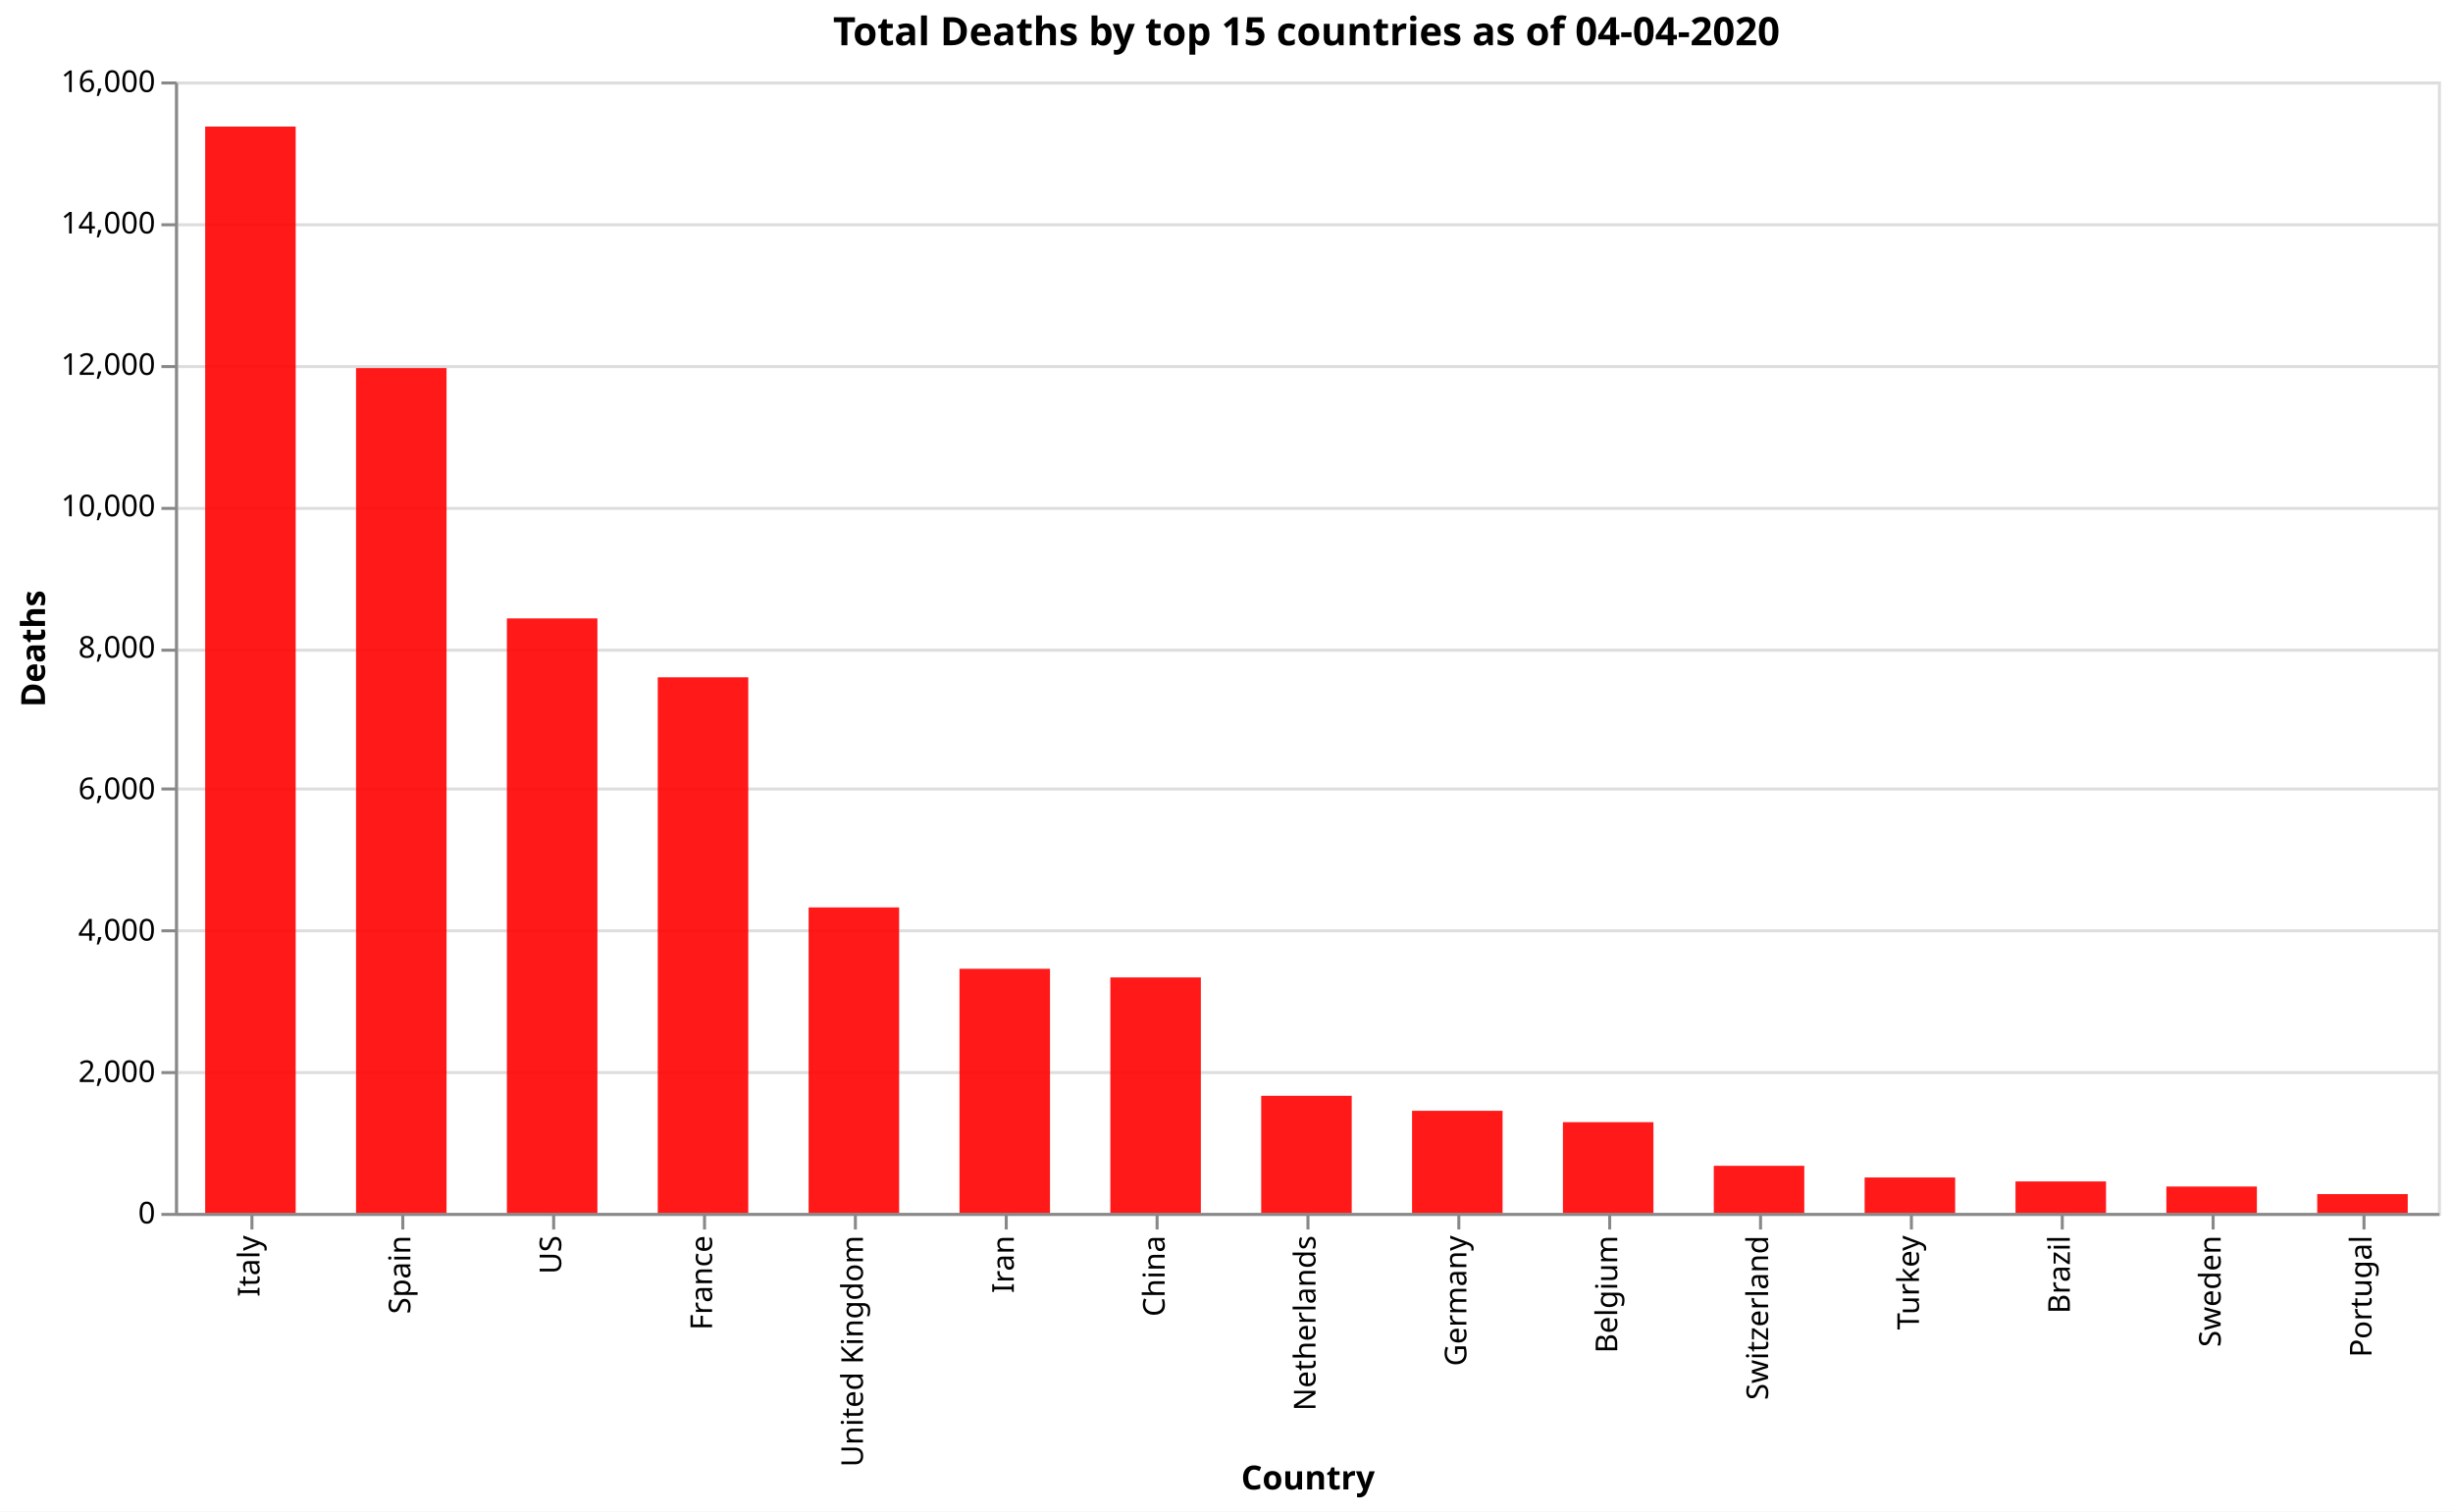
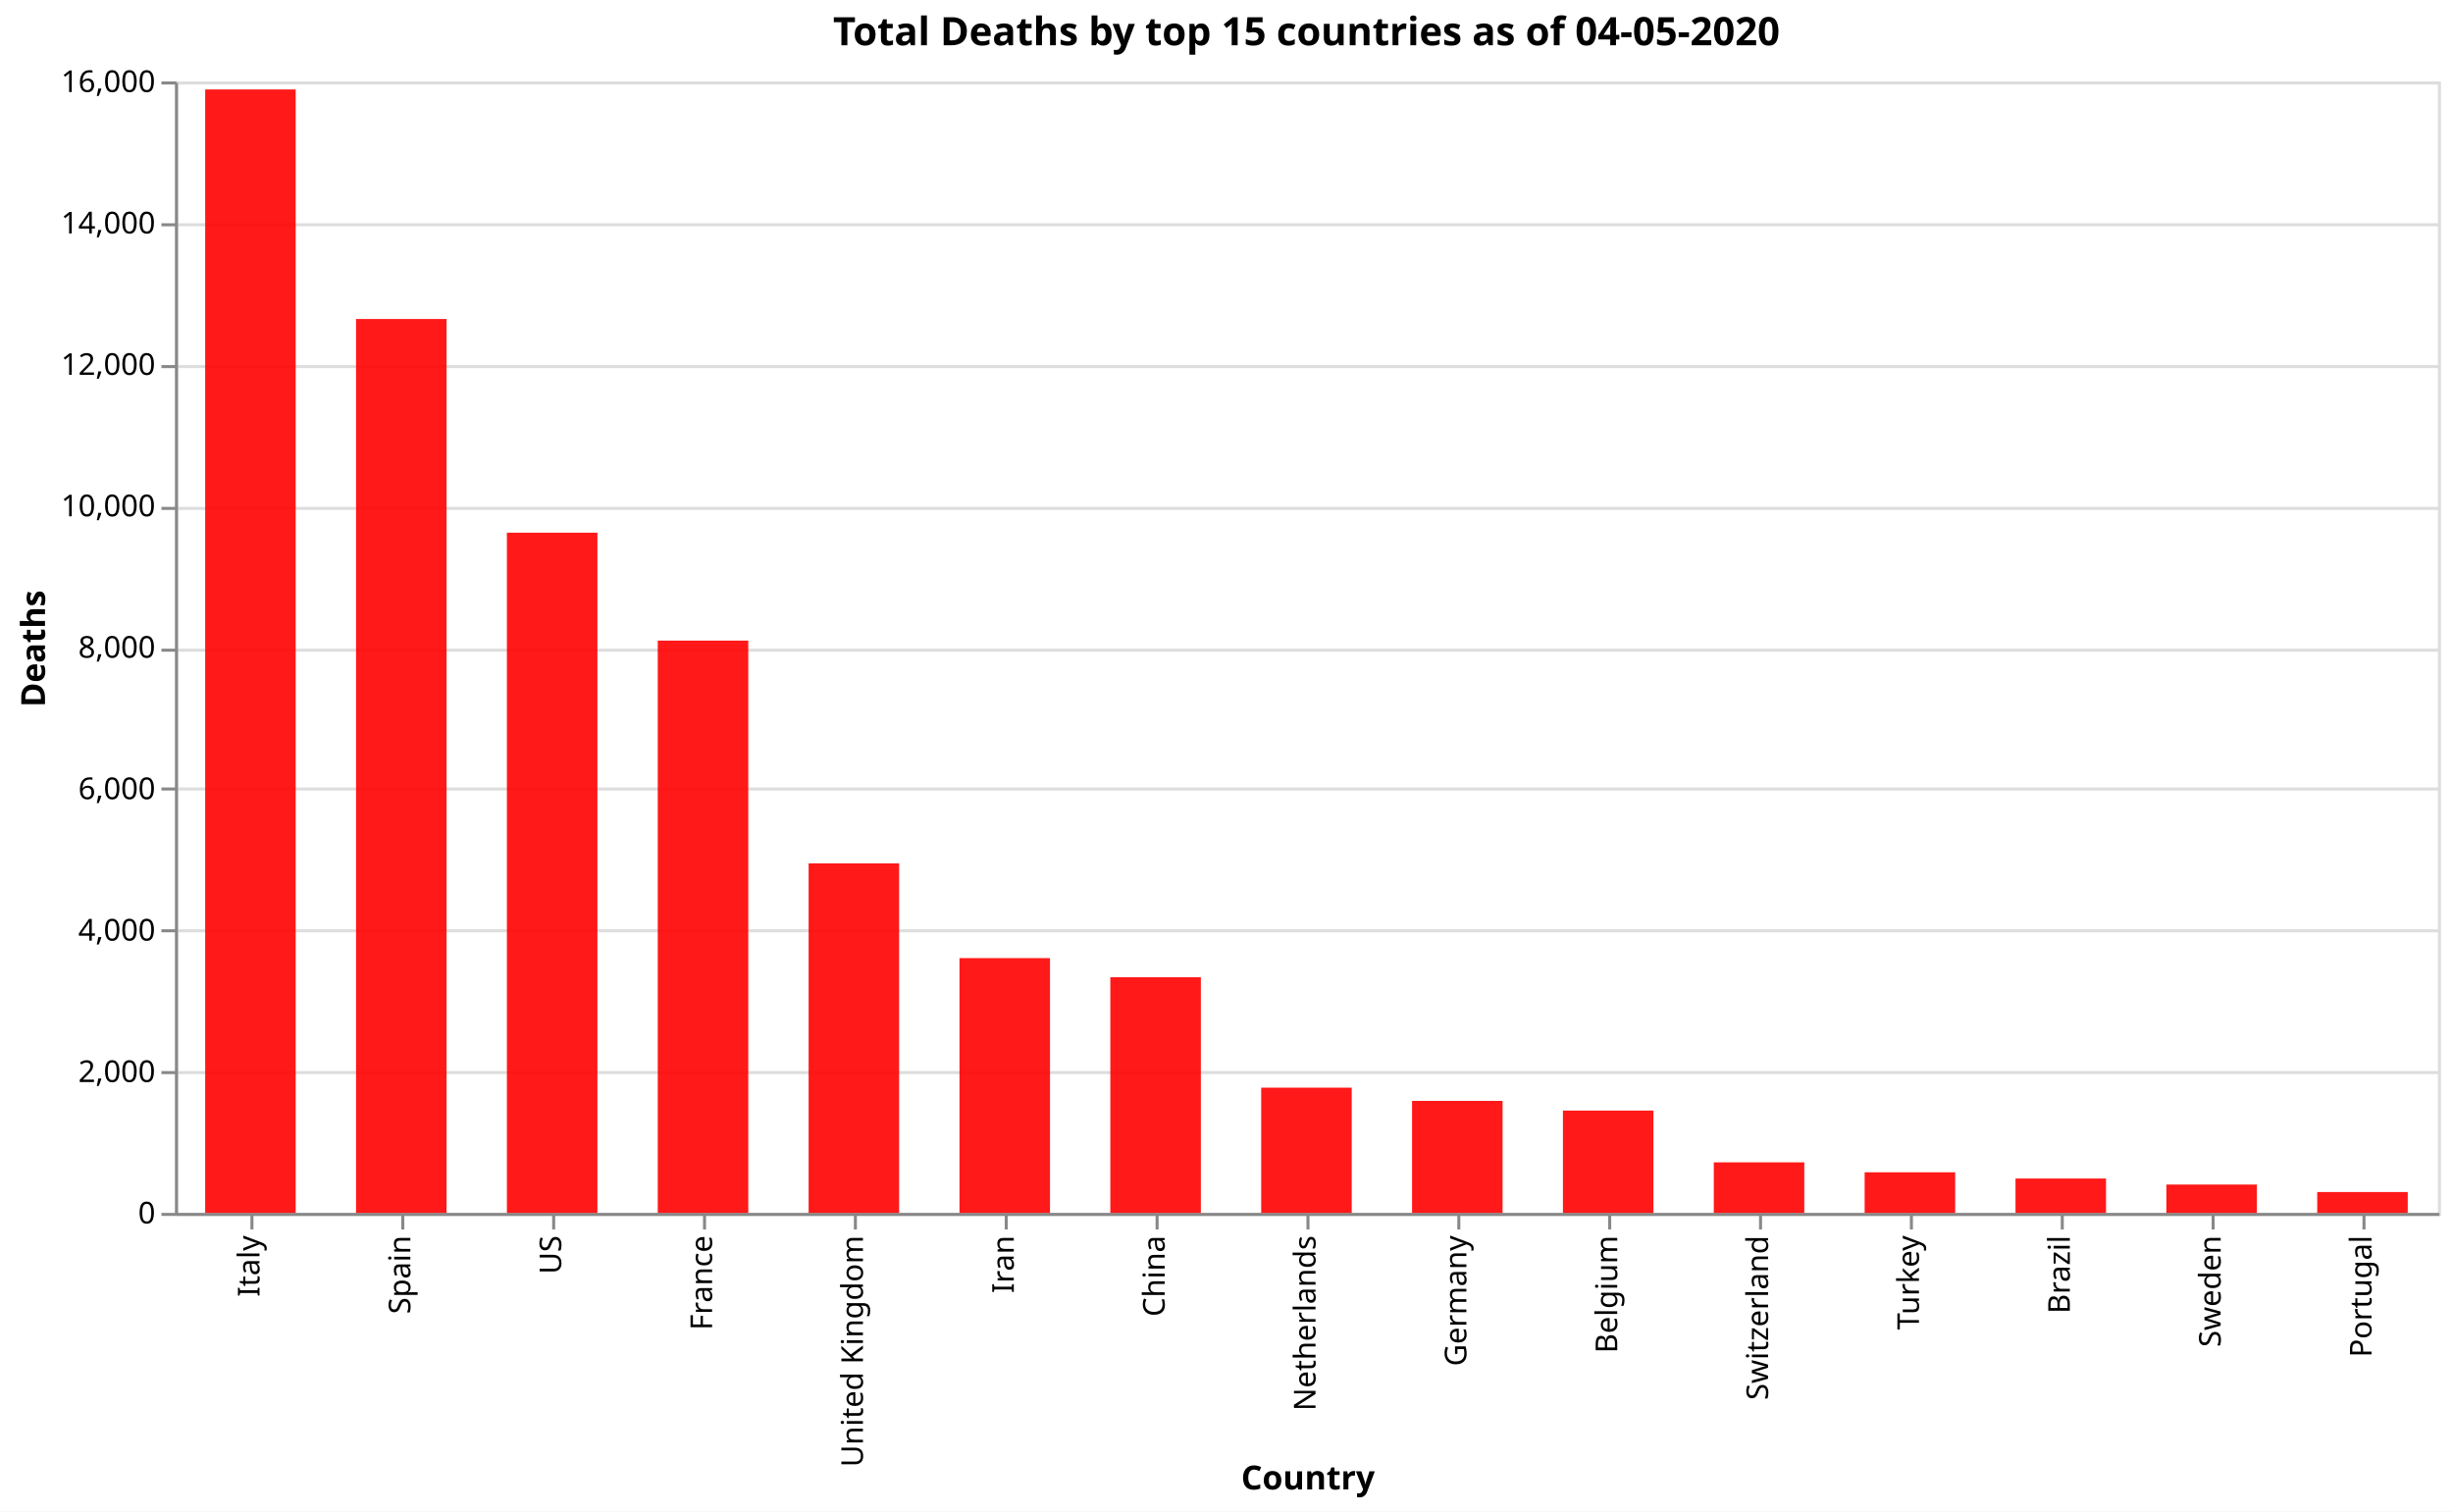
<svg xmlns="http://www.w3.org/2000/svg" class="marks" width="813" height="501" viewBox="0 0 813 501" version="1.1">
  <rect width="813" height="501" style="fill: white;" />
  <g transform="translate(58,27)">
    <g class="mark-group role-frame root">
      <g transform="translate(0,0)">
        <path class="background" d="M0.5,0.5h750v375h-750Z" style="fill: none; stroke: #ddd;" />
        <g>
          <g class="mark-group role-axis">
            <g transform="translate(0.5,0.5)">
              <path class="background" d="M0,0h0v0h0Z" style="pointer-events: none; fill: none;" />
              <g>
                <g class="mark-rule role-axis-grid" style="pointer-events: none;">
                  <line transform="translate(0,375)" x2="750" y2="0" style="fill: none; stroke: #ddd; stroke-width: 1; opacity: 1;" />
                  <line transform="translate(0,328)" x2="750" y2="0" style="fill: none; stroke: #ddd; stroke-width: 1; opacity: 1;" />
                  <line transform="translate(0,281)" x2="750" y2="0" style="fill: none; stroke: #ddd; stroke-width: 1; opacity: 1;" />
                  <line transform="translate(0,234)" x2="750" y2="0" style="fill: none; stroke: #ddd; stroke-width: 1; opacity: 1;" />
                  <line transform="translate(0,188)" x2="750" y2="0" style="fill: none; stroke: #ddd; stroke-width: 1; opacity: 1;" />
                  <line transform="translate(0,141)" x2="750" y2="0" style="fill: none; stroke: #ddd; stroke-width: 1; opacity: 1;" />
                  <line transform="translate(0,94)" x2="750" y2="0" style="fill: none; stroke: #ddd; stroke-width: 1; opacity: 1;" />
                  <line transform="translate(0,47)" x2="750" y2="0" style="fill: none; stroke: #ddd; stroke-width: 1; opacity: 1;" />
                  <line transform="translate(0,0)" x2="750" y2="0" style="fill: none; stroke: #ddd; stroke-width: 1; opacity: 1;" />
                </g>
              </g>
              <path class="foreground" d="" style="pointer-events: none; display: none; fill: none;" />
            </g>
          </g>
          <g class="mark-group role-axis">
            <g transform="translate(0.5,375.5)">
              <path class="background" d="M0,0h0v0h0Z" style="pointer-events: none; fill: none;" />
              <g>
                <g class="mark-rule role-axis-tick" style="pointer-events: none;">
                  <line transform="translate(25,0)" x2="0" y2="5" style="fill: none; stroke: #888; stroke-width: 1; opacity: 1;" />
                  <line transform="translate(75,0)" x2="0" y2="5" style="fill: none; stroke: #888; stroke-width: 1; opacity: 1;" />
                  <line transform="translate(125,0)" x2="0" y2="5" style="fill: none; stroke: #888; stroke-width: 1; opacity: 1;" />
                  <line transform="translate(175,0)" x2="0" y2="5" style="fill: none; stroke: #888; stroke-width: 1; opacity: 1;" />
                  <line transform="translate(225,0)" x2="0" y2="5" style="fill: none; stroke: #888; stroke-width: 1; opacity: 1;" />
                  <line transform="translate(275,0)" x2="0" y2="5" style="fill: none; stroke: #888; stroke-width: 1; opacity: 1;" />
                  <line transform="translate(325,0)" x2="0" y2="5" style="fill: none; stroke: #888; stroke-width: 1; opacity: 1;" />
                  <line transform="translate(375,0)" x2="0" y2="5" style="fill: none; stroke: #888; stroke-width: 1; opacity: 1;" />
                  <line transform="translate(425,0)" x2="0" y2="5" style="fill: none; stroke: #888; stroke-width: 1; opacity: 1;" />
                  <line transform="translate(475,0)" x2="0" y2="5" style="fill: none; stroke: #888; stroke-width: 1; opacity: 1;" />
                  <line transform="translate(525,0)" x2="0" y2="5" style="fill: none; stroke: #888; stroke-width: 1; opacity: 1;" />
                  <line transform="translate(575,0)" x2="0" y2="5" style="fill: none; stroke: #888; stroke-width: 1; opacity: 1;" />
                  <line transform="translate(625,0)" x2="0" y2="5" style="fill: none; stroke: #888; stroke-width: 1; opacity: 1;" />
                  <line transform="translate(675,0)" x2="0" y2="5" style="fill: none; stroke: #888; stroke-width: 1; opacity: 1;" />
                  <line transform="translate(725,0)" x2="0" y2="5" style="fill: none; stroke: #888; stroke-width: 1; opacity: 1;" />
                </g>
                <g class="mark-text role-axis-label" style="pointer-events: none;">
                  <text text-anchor="end" transform="translate(24.5,7) rotate(270) translate(0,3)" style="font-family: sans-serif; font-size: 10px; fill: #000; opacity: 1;">Italy</text>
                  <text text-anchor="end" transform="translate(74.5,7) rotate(270) translate(0,3)" style="font-family: sans-serif; font-size: 10px; fill: #000; opacity: 1;">Spain</text>
                  <text text-anchor="end" transform="translate(124.5,7) rotate(270) translate(0,3)" style="font-family: sans-serif; font-size: 10px; fill: #000; opacity: 1;">US</text>
                  <text text-anchor="end" transform="translate(174.5,7) rotate(270) translate(0,3)" style="font-family: sans-serif; font-size: 10px; fill: #000; opacity: 1;">France</text>
                  <text text-anchor="end" transform="translate(224.5,7) rotate(270) translate(0,3)" style="font-family: sans-serif; font-size: 10px; fill: #000; opacity: 1;">United Kingdom</text>
                  <text text-anchor="end" transform="translate(274.5,7) rotate(270) translate(0,3)" style="font-family: sans-serif; font-size: 10px; fill: #000; opacity: 1;">Iran</text>
                  <text text-anchor="end" transform="translate(324.5,7) rotate(270) translate(0,3)" style="font-family: sans-serif; font-size: 10px; fill: #000; opacity: 1;">China</text>
                  <text text-anchor="end" transform="translate(374.5,7) rotate(270) translate(0,3)" style="font-family: sans-serif; font-size: 10px; fill: #000; opacity: 1;">Netherlands</text>
                  <text text-anchor="end" transform="translate(424.5,7) rotate(270) translate(0,3)" style="font-family: sans-serif; font-size: 10px; fill: #000; opacity: 1;">Germany</text>
                  <text text-anchor="end" transform="translate(474.5,7) rotate(270) translate(0,3)" style="font-family: sans-serif; font-size: 10px; fill: #000; opacity: 1;">Belgium</text>
                  <text text-anchor="end" transform="translate(524.5,7) rotate(270) translate(0,3)" style="font-family: sans-serif; font-size: 10px; fill: #000; opacity: 1;">Switzerland</text>
                  <text text-anchor="end" transform="translate(574.5,7) rotate(270) translate(0,3)" style="font-family: sans-serif; font-size: 10px; fill: #000; opacity: 1;">Turkey</text>
                  <text text-anchor="end" transform="translate(624.5,7) rotate(270) translate(0,3)" style="font-family: sans-serif; font-size: 10px; fill: #000; opacity: 1;">Brazil</text>
                  <text text-anchor="end" transform="translate(674.5,7) rotate(270) translate(0,3)" style="font-family: sans-serif; font-size: 10px; fill: #000; opacity: 1;">Sweden</text>
                  <text text-anchor="end" transform="translate(724.5,7) rotate(270) translate(0,3)" style="font-family: sans-serif; font-size: 10px; fill: #000; opacity: 1;">Portugal</text>
                </g>
                <g class="mark-rule role-axis-domain" style="pointer-events: none;">
                  <line transform="translate(0,0)" x2="750" y2="0" style="fill: none; stroke: #888; stroke-width: 1; opacity: 1;" />
                </g>
                <g class="mark-text role-axis-title" style="pointer-events: none;">
                  <text text-anchor="middle" transform="translate(375,91.15234)" style="font-family: sans-serif; font-size: 11px; font-weight: bold; fill: #000; opacity: 1;">Country</text>
                </g>
              </g>
              <path class="foreground" d="" style="pointer-events: none; display: none; fill: none;" />
            </g>
          </g>
          <g class="mark-group role-axis">
            <g transform="translate(0.5,0.5)">
              <path class="background" d="M0,0h0v0h0Z" style="pointer-events: none; fill: none;" />
              <g>
                <g class="mark-rule role-axis-tick" style="pointer-events: none;">
                  <line transform="translate(0,375)" x2="-5" y2="0" style="fill: none; stroke: #888; stroke-width: 1; opacity: 1;" />
                  <line transform="translate(0,328)" x2="-5" y2="0" style="fill: none; stroke: #888; stroke-width: 1; opacity: 1;" />
                  <line transform="translate(0,281)" x2="-5" y2="0" style="fill: none; stroke: #888; stroke-width: 1; opacity: 1;" />
                  <line transform="translate(0,234)" x2="-5" y2="0" style="fill: none; stroke: #888; stroke-width: 1; opacity: 1;" />
                  <line transform="translate(0,188)" x2="-5" y2="0" style="fill: none; stroke: #888; stroke-width: 1; opacity: 1;" />
                  <line transform="translate(0,141)" x2="-5" y2="0" style="fill: none; stroke: #888; stroke-width: 1; opacity: 1;" />
                  <line transform="translate(0,94)" x2="-5" y2="0" style="fill: none; stroke: #888; stroke-width: 1; opacity: 1;" />
                  <line transform="translate(0,47)" x2="-5" y2="0" style="fill: none; stroke: #888; stroke-width: 1; opacity: 1;" />
                  <line transform="translate(0,0)" x2="-5" y2="0" style="fill: none; stroke: #888; stroke-width: 1; opacity: 1;" />
                </g>
                <g class="mark-text role-axis-label" style="pointer-events: none;">
                  <text text-anchor="end" transform="translate(-7,378)" style="font-family: sans-serif; font-size: 10px; fill: #000; opacity: 1;">0</text>
                  <text text-anchor="end" transform="translate(-7,331.125)" style="font-family: sans-serif; font-size: 10px; fill: #000; opacity: 1;">2,000</text>
                  <text text-anchor="end" transform="translate(-7,284.25)" style="font-family: sans-serif; font-size: 10px; fill: #000; opacity: 1;">4,000</text>
                  <text text-anchor="end" transform="translate(-7,237.375)" style="font-family: sans-serif; font-size: 10px; fill: #000; opacity: 1;">6,000</text>
                  <text text-anchor="end" transform="translate(-7,190.5)" style="font-family: sans-serif; font-size: 10px; fill: #000; opacity: 1;">8,000</text>
                  <text text-anchor="end" transform="translate(-7,143.625)" style="font-family: sans-serif; font-size: 10px; fill: #000; opacity: 1;">10,000</text>
                  <text text-anchor="end" transform="translate(-7,96.75)" style="font-family: sans-serif; font-size: 10px; fill: #000; opacity: 1;">12,000</text>
                  <text text-anchor="end" transform="translate(-7,49.875)" style="font-family: sans-serif; font-size: 10px; fill: #000; opacity: 1;">14,000</text>
                  <text text-anchor="end" transform="translate(-7,3)" style="font-family: sans-serif; font-size: 10px; fill: #000; opacity: 1;">16,000</text>
                </g>
                <g class="mark-rule role-axis-domain" style="pointer-events: none;">
                  <line transform="translate(0,375)" x2="0" y2="-375" style="fill: none; stroke: #888; stroke-width: 1; opacity: 1;" />
                </g>
                <g class="mark-text role-axis-title" style="pointer-events: none;">
                  <text text-anchor="middle" transform="translate(-41.58594,187.5) rotate(-90) translate(0,-2)" style="font-family: sans-serif; font-size: 11px; font-weight: bold; fill: #000; opacity: 1;">Deaths</text>
                </g>
              </g>
              <path class="foreground" d="" style="pointer-events: none; display: none; fill: none;" />
            </g>
          </g>
          <g class="mark-rect role-mark marks">
-             <path d="M10,14.953h30v360.047h-30Z" style="fill: red; opacity: 0.9;" />
-             <path d="M60,94.992h30v280.008h-30Z" style="fill: red; opacity: 0.9;" />
-             <path d="M110,177.961h30v197.039h-30Z" style="fill: red; opacity: 0.9;" />
-             <path d="M160,197.484h30v177.516h-30Z" style="fill: red; opacity: 0.9;" />
-             <path d="M210,273.75h30v101.25h-30Z" style="fill: red; opacity: 0.9;" />
-             <path d="M260,294.094h30v80.906h-30Z" style="fill: red; opacity: 0.9;" />
-             <path d="M310,296.953h30v78.047h-30Z" style="fill: red; opacity: 0.9;" />
-             <path d="M360,336.188h30v38.812h-30Z" style="fill: red; opacity: 0.9;" />
-             <path d="M410,341.156h30v33.844h-30Z" style="fill: red; opacity: 0.9;" />
-             <path d="M460,344.93h30v30.07h-30Z" style="fill: red; opacity: 0.9;" />
-             <path d="M510,359.391h30v15.609h-30Z" style="fill: red; opacity: 0.9;" />
-             <path d="M560,363.258h30v11.742h-30Z" style="fill: red; opacity: 0.9;" />
-             <path d="M610,364.57h30v10.43h-30Z" style="fill: red; opacity: 0.9;" />
-             <path d="M660,366.258h30v8.742h-30Z" style="fill: red; opacity: 0.9;" />
-             <path d="M710,368.766h30v6.234h-30Z" style="fill: red; opacity: 0.9;" />
+             <path d="M10,2.648h30v372.352h-30Z" style="fill: red; opacity: 0.9;" />
+             <path d="M60,78.727h30v296.273h-30Z" style="fill: red; opacity: 0.9;" />
+             <path d="M110,149.555h30v225.445h-30Z" style="fill: red; opacity: 0.9;" />
+             <path d="M160,185.32h30v189.68h-30Z" style="fill: red; opacity: 0.9;" />
+             <path d="M210,259.148h30v115.852h-30Z" style="fill: red; opacity: 0.9;" />
+             <path d="M260,290.555h30v84.445h-30Z" style="fill: red; opacity: 0.9;" />
+             <path d="M310,296.883h30v78.117h-30Z" style="fill: red; opacity: 0.9;" />
+             <path d="M360,333.492h30v41.508h-30Z" style="fill: red; opacity: 0.9;" />
+             <path d="M410,337.875h30v37.125h-30Z" style="fill: red; opacity: 0.9;" />
+             <path d="M460,341.086h30v33.914h-30Z" style="fill: red; opacity: 0.9;" />
+             <path d="M510,358.242h30v16.758h-30Z" style="fill: red; opacity: 0.9;" />
+             <path d="M560,361.547h30v13.453h-30Z" style="fill: red; opacity: 0.9;" />
+             <path d="M610,363.609h30v11.391h-30Z" style="fill: red; opacity: 0.9;" />
+             <path d="M660,365.602h30v9.398h-30Z" style="fill: red; opacity: 0.9;" />
+             <path d="M710,368.086h30v6.914h-30Z" style="fill: red; opacity: 0.9;" />
          </g>
          <g class="mark-group role-title">
            <g transform="translate(375,-22)">
              <path class="background" d="M0,0h0v0h0Z" style="pointer-events: none; fill: none;" />
              <g>
                <g class="mark-text role-title-text" style="pointer-events: none;">
-                   <text text-anchor="middle" transform="translate(0,10)" style="font-family: sans-serif; font-size: 13px; font-weight: bold; fill: #000; opacity: 1;">Total Deaths by top 15 countries as of 04-04-2020</text>
+                   <text text-anchor="middle" transform="translate(0,10)" style="font-family: sans-serif; font-size: 13px; font-weight: bold; fill: #000; opacity: 1;">Total Deaths by top 15 countries as of 04-05-2020</text>
                </g>
              </g>
              <path class="foreground" d="" style="pointer-events: none; display: none; fill: none;" />
            </g>
          </g>
        </g>
        <path class="foreground" d="" style="display: none; fill: none;" />
      </g>
    </g>
  </g>
</svg>
